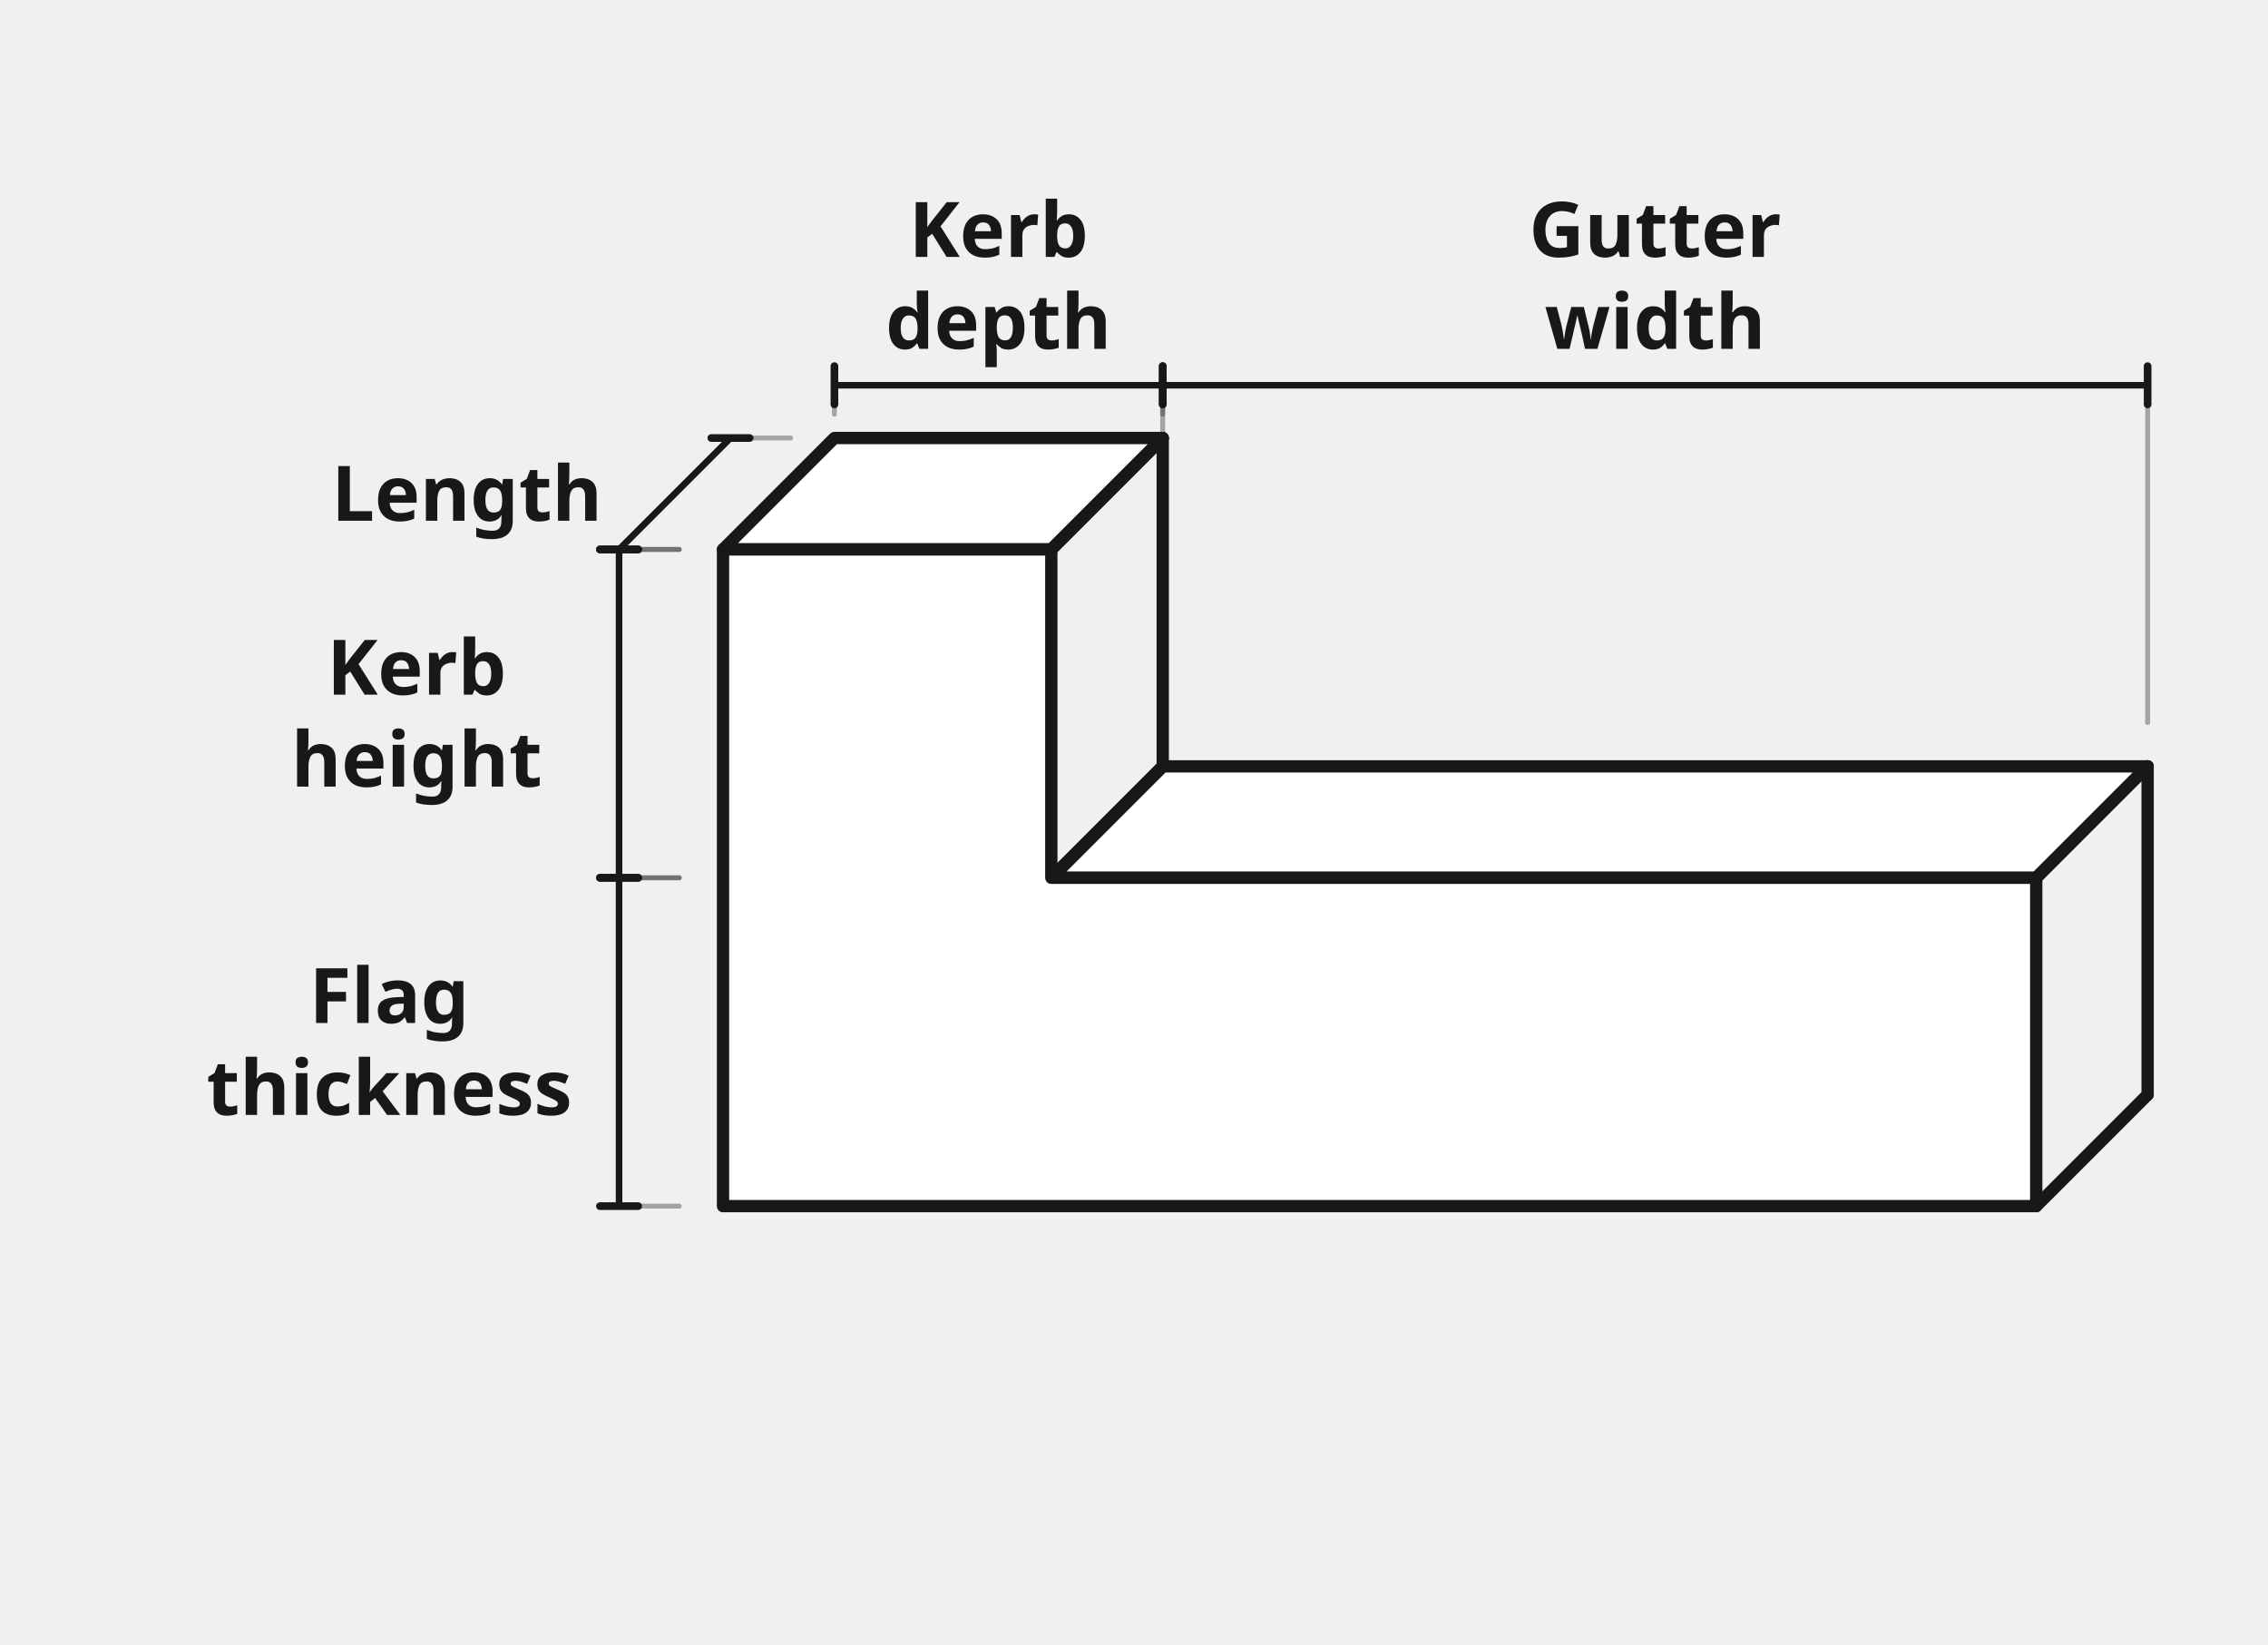
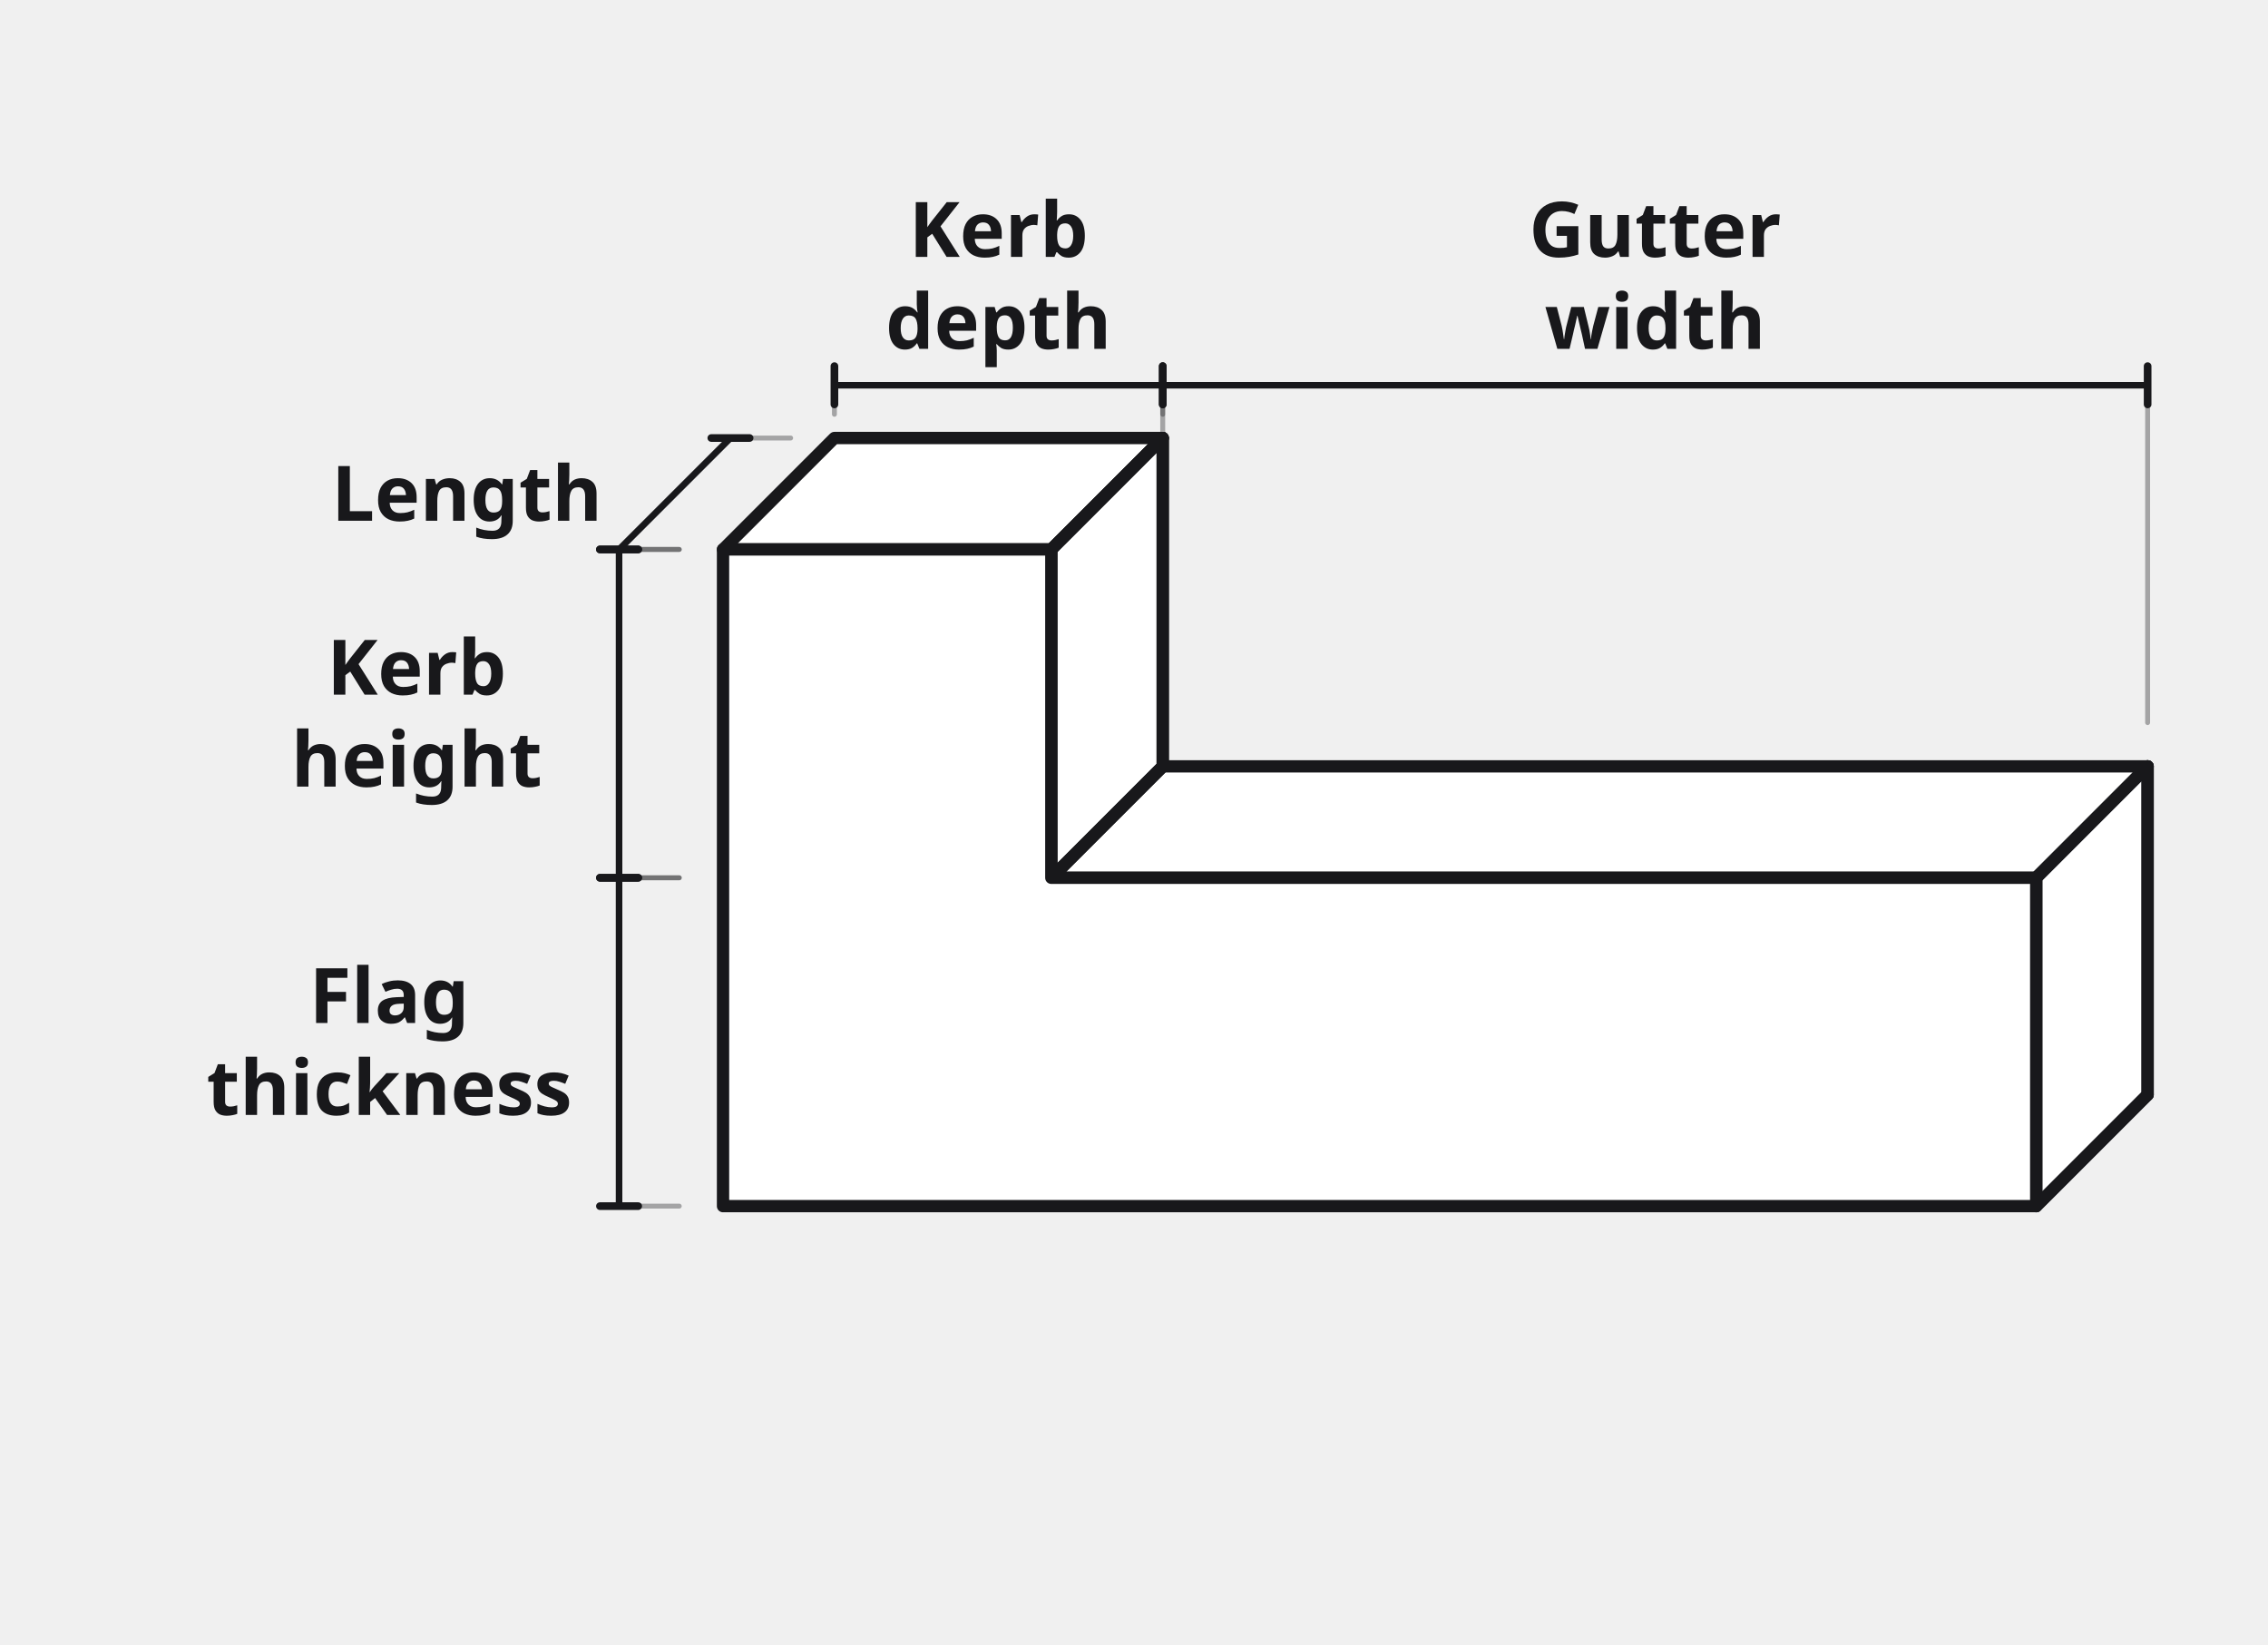
<svg xmlns="http://www.w3.org/2000/svg" viewBox="-132.14 -220.40 414.50 300.44" aria-hidden="true">
  <path d="M 240.00 -60.00 L 60.00 -60.00 L 80.36 -80.36 L 260.36 -80.36 Z" fill="#ffffff" stroke="#18181b" stroke-width="2.25" stroke-linejoin="round" stroke-linecap="round" />
  <path d="M 60.00 -120.00 L 0.00 -120.00 L 20.36 -140.36 L 80.36 -140.36 Z" fill="#ffffff" stroke="#18181b" stroke-width="2.25" stroke-linejoin="round" stroke-linecap="round" />
+   <path d="M 240.00 0.00 L 240.00 -60.00 L 260.36 -80.36 L 260.36 -20.36 Z" fill="#ffffff" stroke="#18181b" stroke-width="2.25" stroke-linejoin="round" stroke-linecap="round" />
+   <path d="M 60.00 -60.00 L 60.00 -120.00 L 80.36 -140.36 L 80.36 -80.36 Z" fill="#ffffff" stroke="#18181b" stroke-width="2.25" stroke-linejoin="round" stroke-linecap="round" />
  <line x1="240.00" y1="-60.00" x2="260.36" y2="-80.36" stroke="#18181b" stroke-width="2.25" stroke-linecap="round" />
  <line x1="60.00" y1="-60.00" x2="80.36" y2="-80.36" stroke="#18181b" stroke-width="2.25" stroke-linecap="round" />
  <line x1="60.00" y1="-120.00" x2="80.36" y2="-140.36" stroke="#18181b" stroke-width="2.25" stroke-linecap="round" />
  <line x1="80.36" y1="-80.36" x2="80.36" y2="-140.36" stroke="#18181b" stroke-width="2.25" stroke-linecap="round" />
  <line x1="260.36" y1="-80.36" x2="260.36" y2="-20.36" stroke="#18181b" stroke-width="2.25" stroke-linecap="round" />
  <line x1="240.00" y1="0.00" x2="260.36" y2="-20.36" stroke="#18181b" stroke-width="2.25" stroke-linecap="round" />
  <path d="M 240.00 0.00 L 240.00 -60.00 L 60.00 -60.00 L 60.00 -120.00 L 0.00 -120.00 L 0.00 0.00 L 60.00 0.00 Z" fill="#ffffff" stroke="#18181b" stroke-width="2.25" stroke-linejoin="round" stroke-linecap="round" />
  <g class="dim">
    <line x1="-8.00" y1="0.00" x2="-19.00" y2="0.00" stroke="#18181b" stroke-width="0.9" stroke-linecap="round" opacity="0.35" />
    <line x1="-8.00" y1="-60.00" x2="-19.00" y2="-60.00" stroke="#18181b" stroke-width="0.9" stroke-linecap="round" opacity="0.35" />
    <line x1="-19.00" y1="0.00" x2="-19.00" y2="-60.00" stroke="#18181b" stroke-width="1.2" stroke-linecap="round" />
    <line x1="-22.50" y1="0.00" x2="-15.50" y2="0.00" stroke="#18181b" stroke-width="1.4" stroke-linecap="round" />
    <line x1="-22.50" y1="-60.00" x2="-15.50" y2="-60.00" stroke="#18181b" stroke-width="1.4" stroke-linecap="round" />
    <text x="-61.00" text-anchor="middle" dominant-baseline="middle" font-family="system-ui,sans-serif" font-size="14" font-weight="600" fill="#18181b" y="-38.40">Flag<tspan x="-61.00" dy="16.80">thickness</tspan>
    </text>
  </g>
  <g class="dim">
    <line x1="260.36" y1="-88.36" x2="260.36" y2="-150.00" stroke="#18181b" stroke-width="0.9" stroke-linecap="round" opacity="0.35" />
    <line x1="80.36" y1="-88.36" x2="80.36" y2="-150.00" stroke="#18181b" stroke-width="0.9" stroke-linecap="round" opacity="0.35" />
    <line x1="260.36" y1="-150.00" x2="80.36" y2="-150.00" stroke="#18181b" stroke-width="1.2" stroke-linecap="round" />
    <line x1="260.36" y1="-153.50" x2="260.36" y2="-146.50" stroke="#18181b" stroke-width="1.4" stroke-linecap="round" />
    <line x1="80.36" y1="-153.50" x2="80.36" y2="-146.50" stroke="#18181b" stroke-width="1.4" stroke-linecap="round" />
    <text x="170.36" text-anchor="middle" dominant-baseline="middle" font-family="system-ui,sans-serif" font-size="14" font-weight="600" fill="#18181b" y="-178.40">Gutter<tspan x="170.36" dy="16.80">width</tspan>
    </text>
  </g>
  <g class="dim">
    <line x1="-8.00" y1="-60.00" x2="-19.00" y2="-60.00" stroke="#18181b" stroke-width="0.9" stroke-linecap="round" opacity="0.35" />
    <line x1="-8.00" y1="-120.00" x2="-19.00" y2="-120.00" stroke="#18181b" stroke-width="0.9" stroke-linecap="round" opacity="0.35" />
    <line x1="-19.00" y1="-60.00" x2="-19.00" y2="-120.00" stroke="#18181b" stroke-width="1.2" stroke-linecap="round" />
    <line x1="-22.50" y1="-60.00" x2="-15.50" y2="-60.00" stroke="#18181b" stroke-width="1.4" stroke-linecap="round" />
    <line x1="-22.50" y1="-120.00" x2="-15.50" y2="-120.00" stroke="#18181b" stroke-width="1.4" stroke-linecap="round" />
    <text x="-56.00" text-anchor="middle" dominant-baseline="middle" font-family="system-ui,sans-serif" font-size="14" font-weight="600" fill="#18181b" y="-98.40">Kerb<tspan x="-56.00" dy="16.80">height</tspan>
    </text>
  </g>
  <g class="dim">
    <line x1="80.36" y1="-144.70" x2="80.36" y2="-150.00" stroke="#18181b" stroke-width="0.9" stroke-linecap="round" opacity="0.35" />
    <line x1="20.36" y1="-144.70" x2="20.36" y2="-150.00" stroke="#18181b" stroke-width="0.9" stroke-linecap="round" opacity="0.35" />
    <line x1="80.36" y1="-150.00" x2="20.36" y2="-150.00" stroke="#18181b" stroke-width="1.2" stroke-linecap="round" />
    <line x1="80.36" y1="-153.50" x2="80.36" y2="-146.50" stroke="#18181b" stroke-width="1.4" stroke-linecap="round" />
    <line x1="20.36" y1="-153.50" x2="20.36" y2="-146.50" stroke="#18181b" stroke-width="1.4" stroke-linecap="round" />
    <text x="50.36" text-anchor="middle" dominant-baseline="middle" font-family="system-ui,sans-serif" font-size="14" font-weight="600" fill="#18181b" y="-178.40">Kerb<tspan x="50.36" dy="16.80">depth</tspan>
    </text>
  </g>
  <g class="dim">
    <line x1="-8.00" y1="-120.00" x2="-19.00" y2="-120.00" stroke="#18181b" stroke-width="0.9" stroke-linecap="round" opacity="0.35" />
    <line x1="12.36" y1="-140.36" x2="1.36" y2="-140.36" stroke="#18181b" stroke-width="0.9" stroke-linecap="round" opacity="0.35" />
    <line x1="-19.00" y1="-120.00" x2="1.36" y2="-140.36" stroke="#18181b" stroke-width="1.2" stroke-linecap="round" />
    <line x1="-22.50" y1="-120.00" x2="-15.50" y2="-120.00" stroke="#18181b" stroke-width="1.4" stroke-linecap="round" />
    <line x1="-2.14" y1="-140.36" x2="4.86" y2="-140.36" stroke="#18181b" stroke-width="1.4" stroke-linecap="round" />
    <text x="-46.82" text-anchor="middle" dominant-baseline="middle" font-family="system-ui,sans-serif" font-size="14" font-weight="600" fill="#18181b" y="-130.18">Length</text>
  </g>
</svg>
